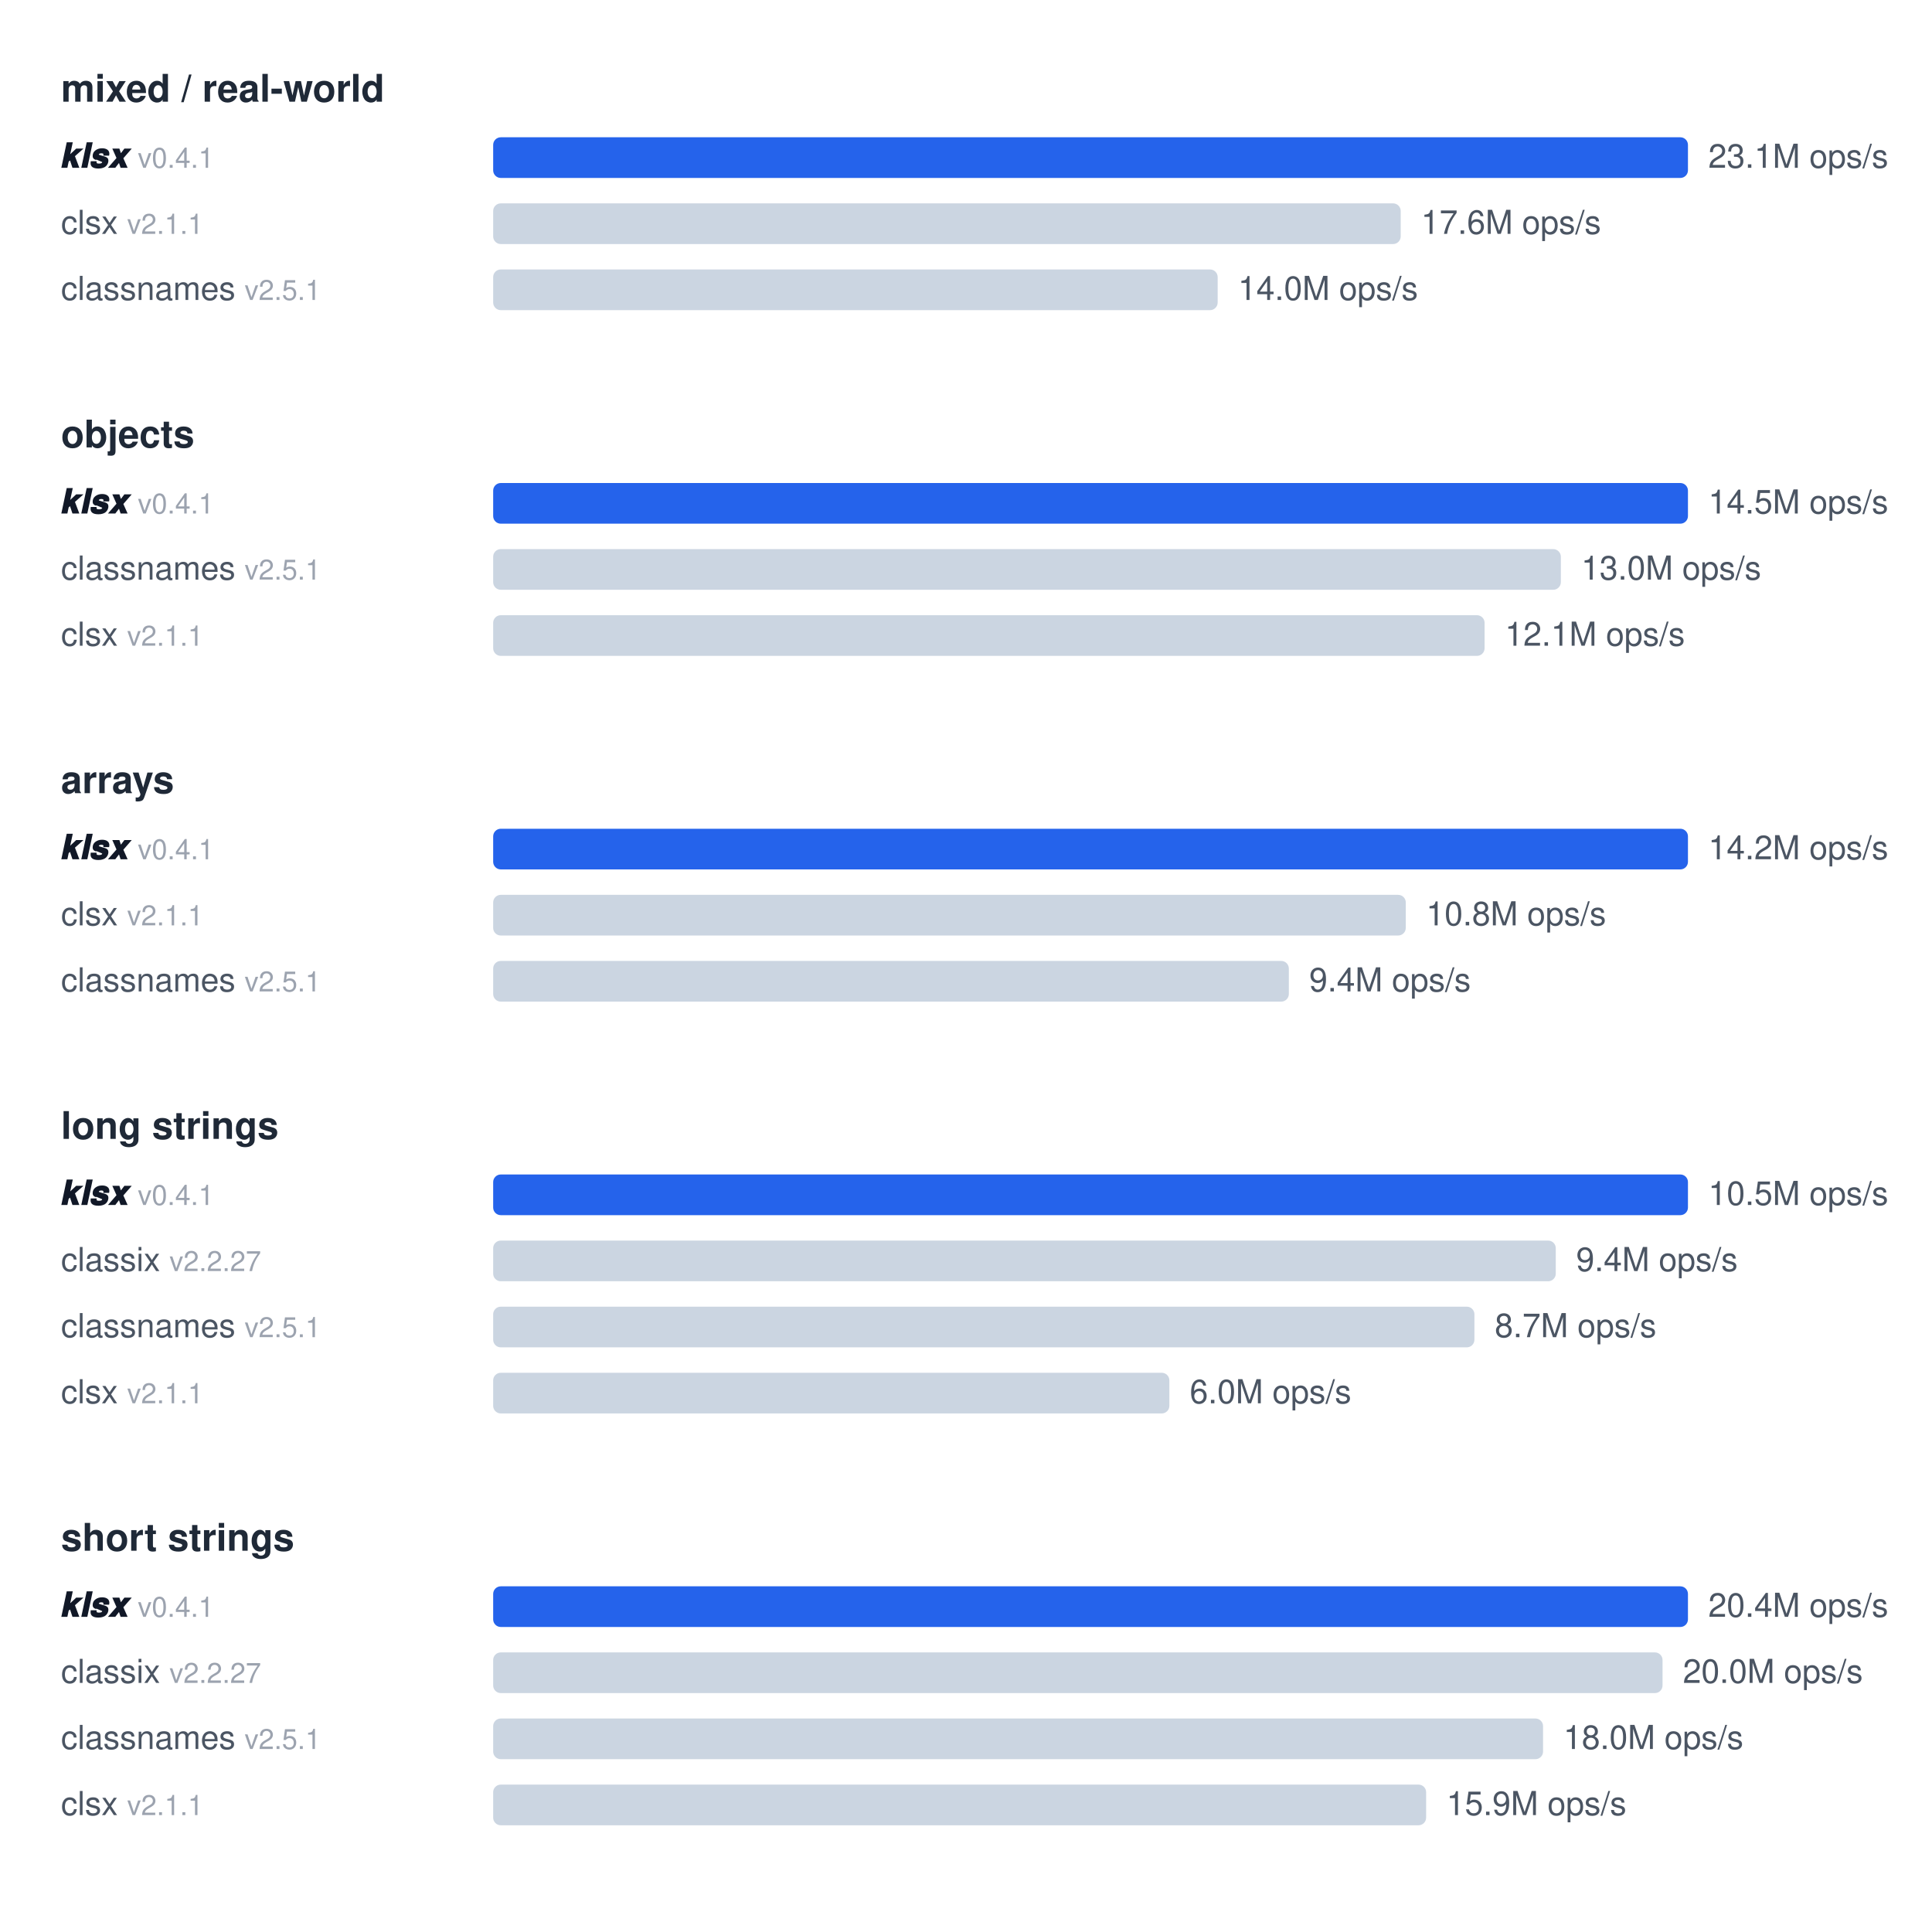
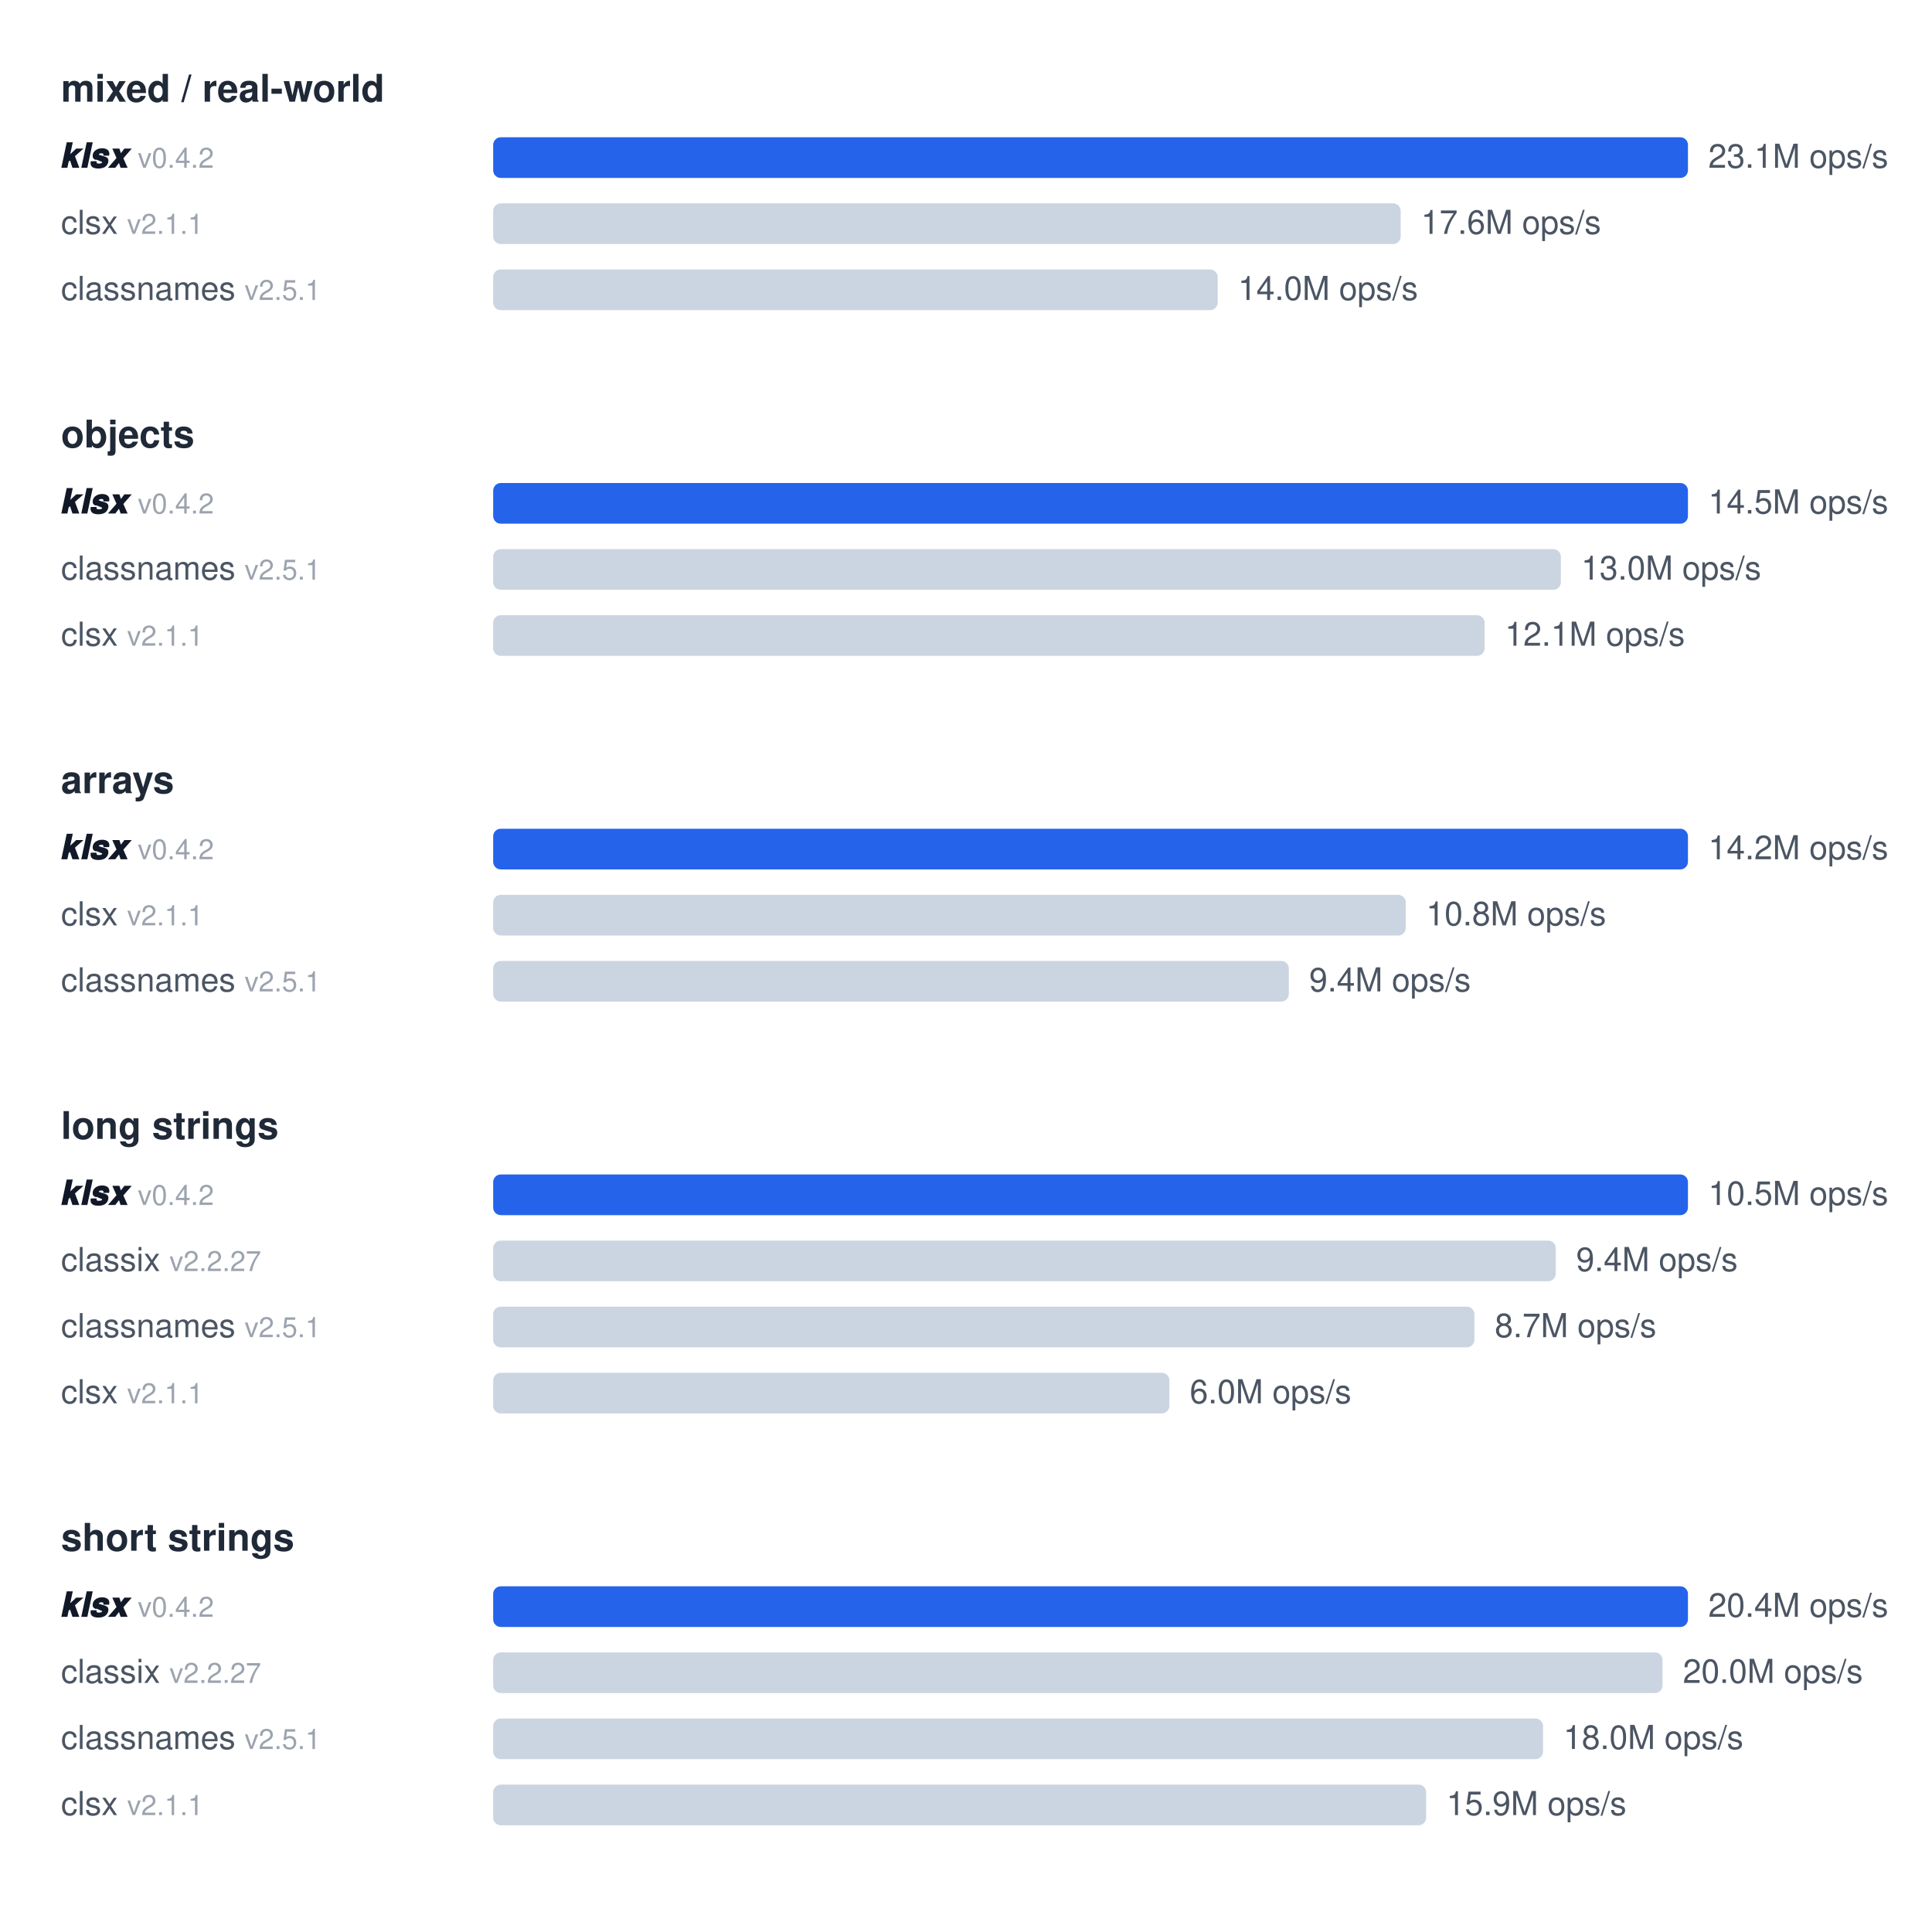
<svg xmlns="http://www.w3.org/2000/svg" width="760" height="756" viewBox="0 0 760 756" role="img" aria-label="Throughput benchmark: KLSX vs clsx, classnames and classix">
  <style>
text { font-family: -apple-system, 'Segoe UI', Helvetica, Arial, sans-serif; font-size: 13px; }
.title { font-size: 15px; font-weight: 600; fill: #1f2937; }
.label { fill: #4b5563; }
.bold { font-weight: 700; fill: #111827; }
.ver { font-weight: 400; fill: #9ca3af; font-size: 11px; }
.value { fill: #4b5563; font-variant-numeric: tabular-nums; }
.klsx-hl { fill: #2563eb; }
.klsx-other { fill: #cbd5e1; }
- @media (prefers-color-scheme: dark) {
-   .title { fill: #f3f4f6; }
-   .label { fill: #9ca3af; }
-   .bold { fill: #f9fafb; }
-   .value { fill: #9ca3af; }
-   .klsx-hl { fill: #60a5fa; }
-   .klsx-other { fill: #475569; }
- }
</style>
  <g transform="translate(0,20)">
    <text x="24" y="20" class="title">mixed / real-world</text>
-     <text x="24" y="46" class="label bold">𝒌𝒍𝒔𝒙 <tspan class="ver">v0.4.1</tspan>
+     <text x="24" y="46" class="label bold">𝒌𝒍𝒔𝒙 <tspan class="ver">v0.4.2</tspan>
    </text>
    <rect x="194" y="34" width="470" height="16" rx="3" class="klsx-hl" />
    <text x="672" y="46" class="value">23.1M ops/s</text>
    <text x="24" y="72" class="label">clsx <tspan class="ver">v2.1.1</tspan>
    </text>
    <rect x="194" y="60" width="357" height="16" rx="3" class="klsx-other" />
    <text x="559" y="72" class="value">17.6M ops/s</text>
    <text x="24" y="98" class="label">classnames <tspan class="ver">v2.5.1</tspan>
    </text>
    <rect x="194" y="86" width="285" height="16" rx="3" class="klsx-other" />
    <text x="487" y="98" class="value">14.0M ops/s</text>
  </g>
  <g transform="translate(0,156)">
    <text x="24" y="20" class="title">objects</text>
-     <text x="24" y="46" class="label bold">𝒌𝒍𝒔𝒙 <tspan class="ver">v0.4.1</tspan>
+     <text x="24" y="46" class="label bold">𝒌𝒍𝒔𝒙 <tspan class="ver">v0.4.2</tspan>
    </text>
    <rect x="194" y="34" width="470" height="16" rx="3" class="klsx-hl" />
    <text x="672" y="46" class="value">14.5M ops/s</text>
    <text x="24" y="72" class="label">classnames <tspan class="ver">v2.5.1</tspan>
    </text>
    <rect x="194" y="60" width="420" height="16" rx="3" class="klsx-other" />
    <text x="622" y="72" class="value">13.0M ops/s</text>
    <text x="24" y="98" class="label">clsx <tspan class="ver">v2.1.1</tspan>
    </text>
    <rect x="194" y="86" width="390" height="16" rx="3" class="klsx-other" />
    <text x="592" y="98" class="value">12.1M ops/s</text>
  </g>
  <g transform="translate(0,292)">
    <text x="24" y="20" class="title">arrays</text>
-     <text x="24" y="46" class="label bold">𝒌𝒍𝒔𝒙 <tspan class="ver">v0.4.1</tspan>
+     <text x="24" y="46" class="label bold">𝒌𝒍𝒔𝒙 <tspan class="ver">v0.4.2</tspan>
    </text>
    <rect x="194" y="34" width="470" height="16" rx="3" class="klsx-hl" />
    <text x="672" y="46" class="value">14.2M ops/s</text>
    <text x="24" y="72" class="label">clsx <tspan class="ver">v2.1.1</tspan>
    </text>
    <rect x="194" y="60" width="359" height="16" rx="3" class="klsx-other" />
    <text x="561" y="72" class="value">10.8M ops/s</text>
    <text x="24" y="98" class="label">classnames <tspan class="ver">v2.5.1</tspan>
    </text>
    <rect x="194" y="86" width="313" height="16" rx="3" class="klsx-other" />
    <text x="515" y="98" class="value">9.4M ops/s</text>
  </g>
  <g transform="translate(0,428)">
    <text x="24" y="20" class="title">long strings</text>
-     <text x="24" y="46" class="label bold">𝒌𝒍𝒔𝒙 <tspan class="ver">v0.4.1</tspan>
+     <text x="24" y="46" class="label bold">𝒌𝒍𝒔𝒙 <tspan class="ver">v0.4.2</tspan>
    </text>
    <rect x="194" y="34" width="470" height="16" rx="3" class="klsx-hl" />
    <text x="672" y="46" class="value">10.5M ops/s</text>
    <text x="24" y="72" class="label">classix <tspan class="ver">v2.2.27</tspan>
    </text>
    <rect x="194" y="60" width="418" height="16" rx="3" class="klsx-other" />
    <text x="620" y="72" class="value">9.4M ops/s</text>
    <text x="24" y="98" class="label">classnames <tspan class="ver">v2.5.1</tspan>
    </text>
    <rect x="194" y="86" width="386" height="16" rx="3" class="klsx-other" />
    <text x="588" y="98" class="value">8.7M ops/s</text>
    <text x="24" y="124" class="label">clsx <tspan class="ver">v2.1.1</tspan>
    </text>
    <rect x="194" y="112" width="266" height="16" rx="3" class="klsx-other" />
    <text x="468" y="124" class="value">6.0M ops/s</text>
  </g>
  <g transform="translate(0,590)">
    <text x="24" y="20" class="title">short strings</text>
-     <text x="24" y="46" class="label bold">𝒌𝒍𝒔𝒙 <tspan class="ver">v0.4.1</tspan>
+     <text x="24" y="46" class="label bold">𝒌𝒍𝒔𝒙 <tspan class="ver">v0.4.2</tspan>
    </text>
    <rect x="194" y="34" width="470" height="16" rx="3" class="klsx-hl" />
    <text x="672" y="46" class="value">20.4M ops/s</text>
    <text x="24" y="72" class="label">classix <tspan class="ver">v2.2.27</tspan>
    </text>
    <rect x="194" y="60" width="460" height="16" rx="3" class="klsx-other" />
    <text x="662" y="72" class="value">20.0M ops/s</text>
    <text x="24" y="98" class="label">classnames <tspan class="ver">v2.5.1</tspan>
    </text>
    <rect x="194" y="86" width="413" height="16" rx="3" class="klsx-other" />
    <text x="615" y="98" class="value">18.0M ops/s</text>
    <text x="24" y="124" class="label">clsx <tspan class="ver">v2.1.1</tspan>
    </text>
    <rect x="194" y="112" width="367" height="16" rx="3" class="klsx-other" />
    <text x="569" y="124" class="value">15.9M ops/s</text>
  </g>
</svg>
